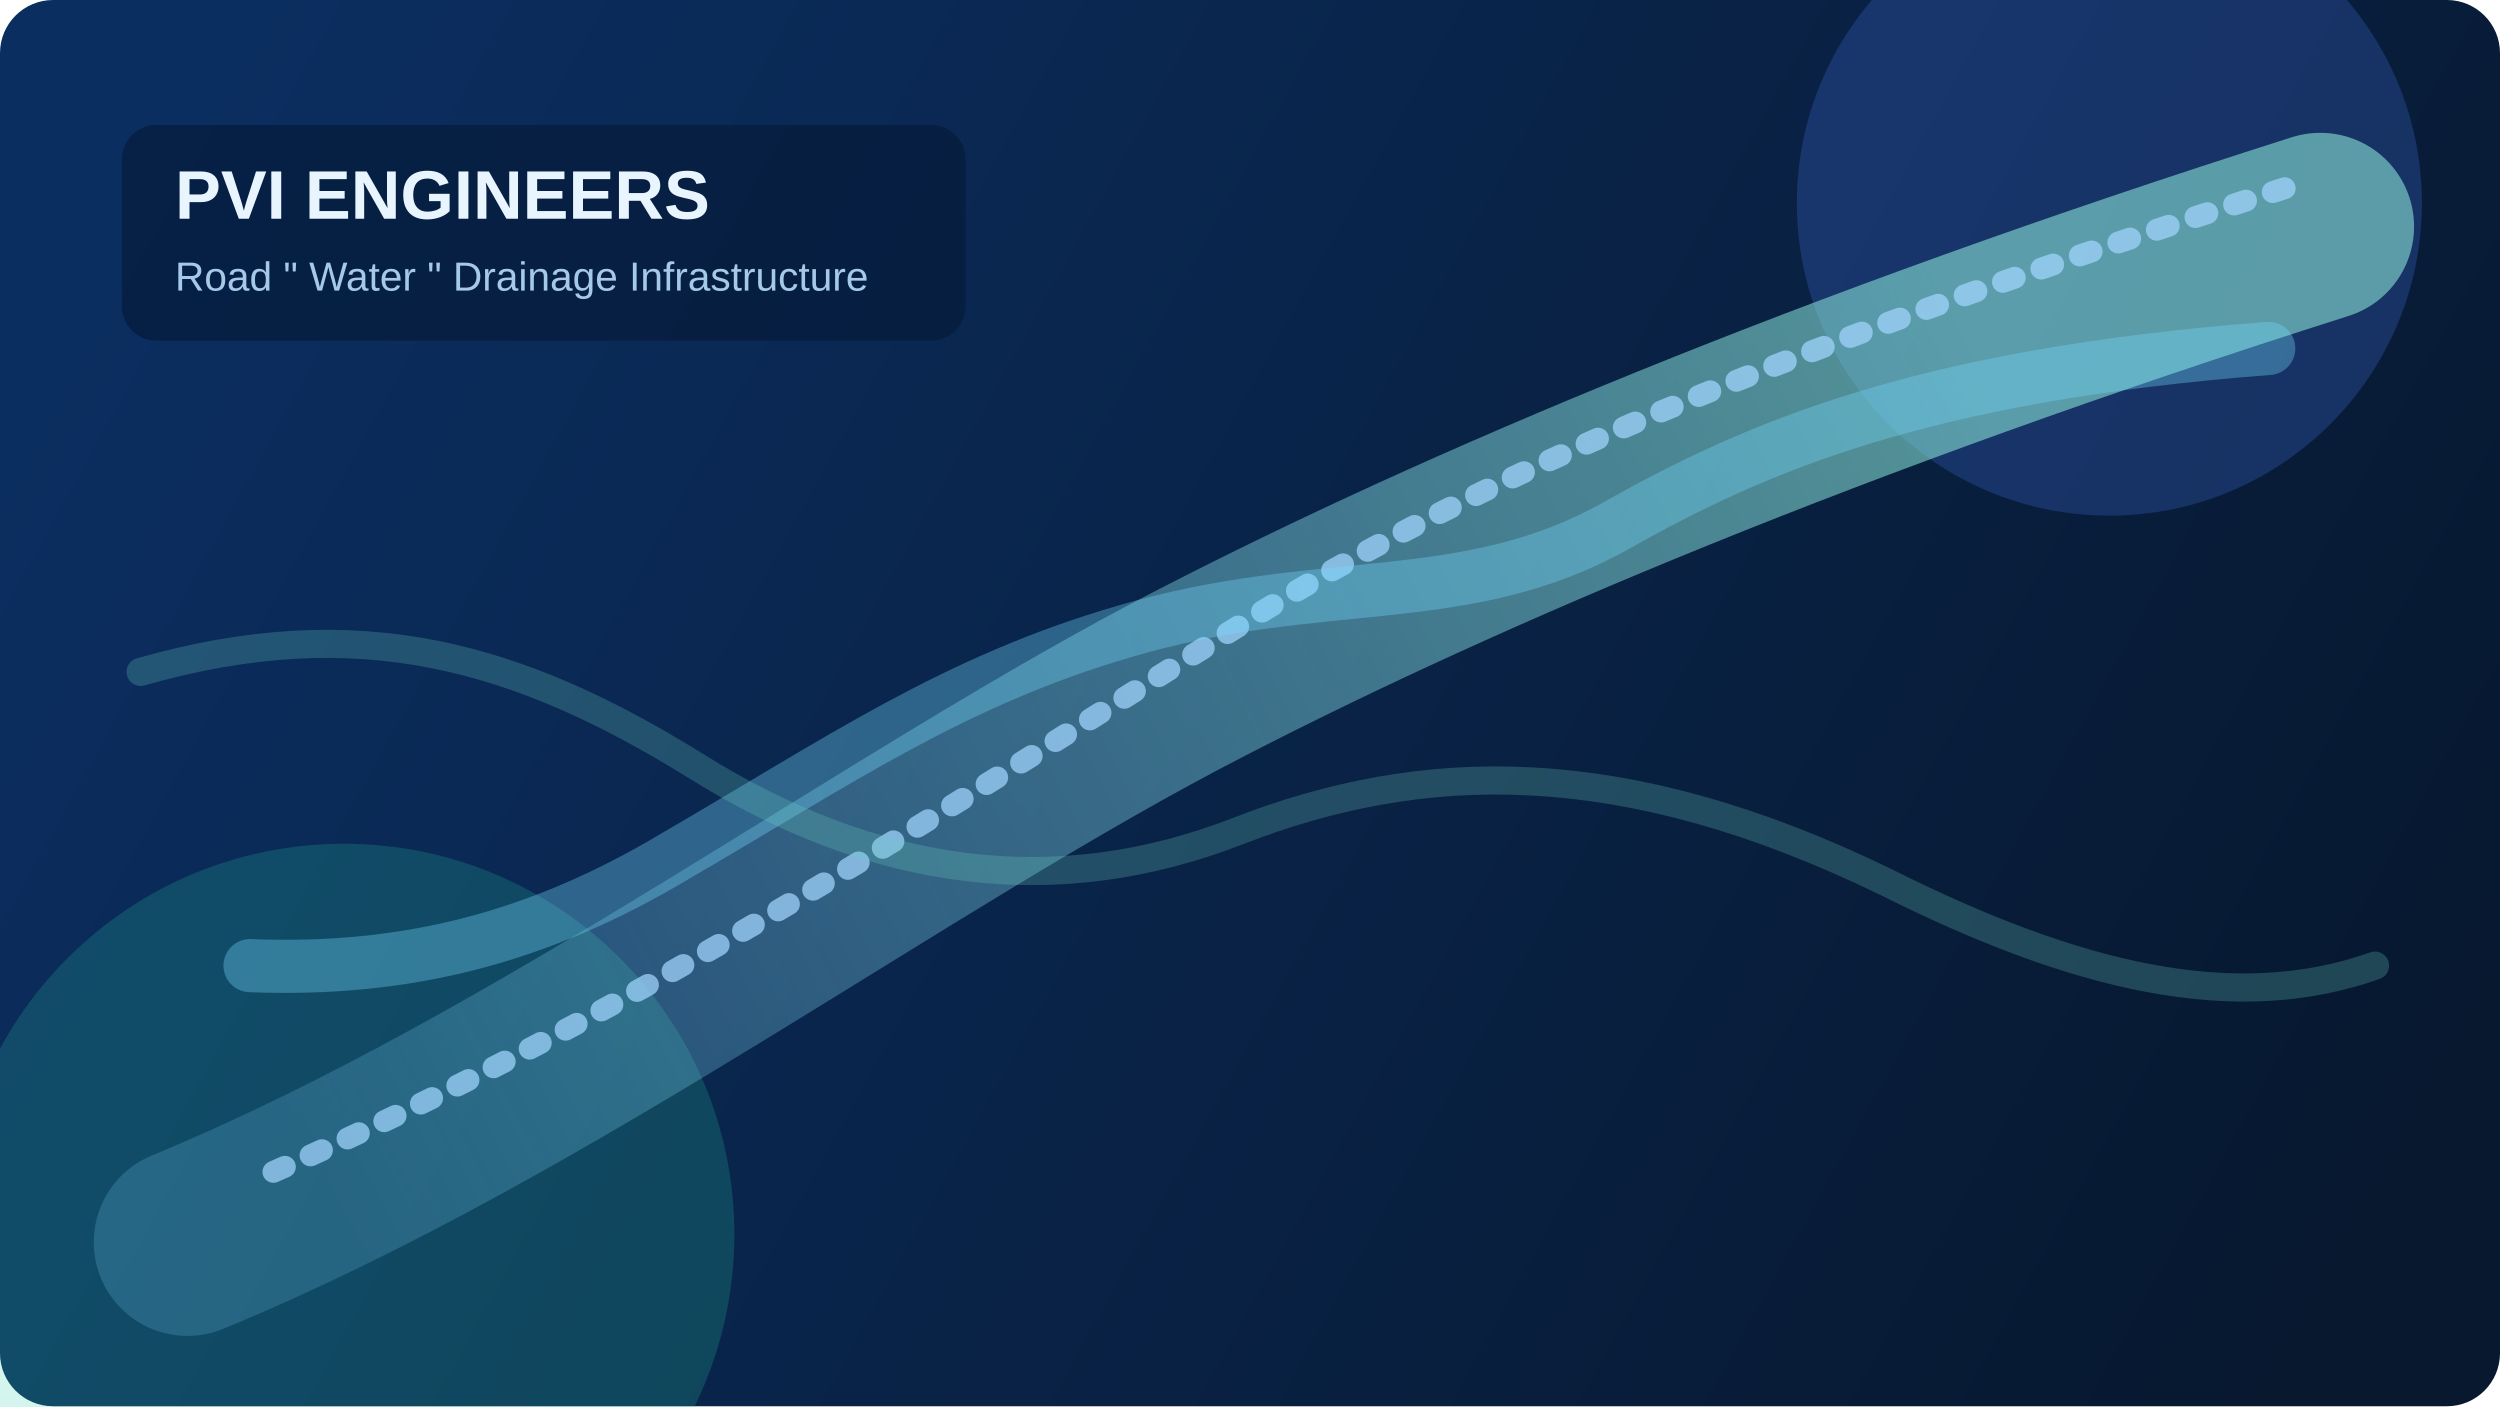
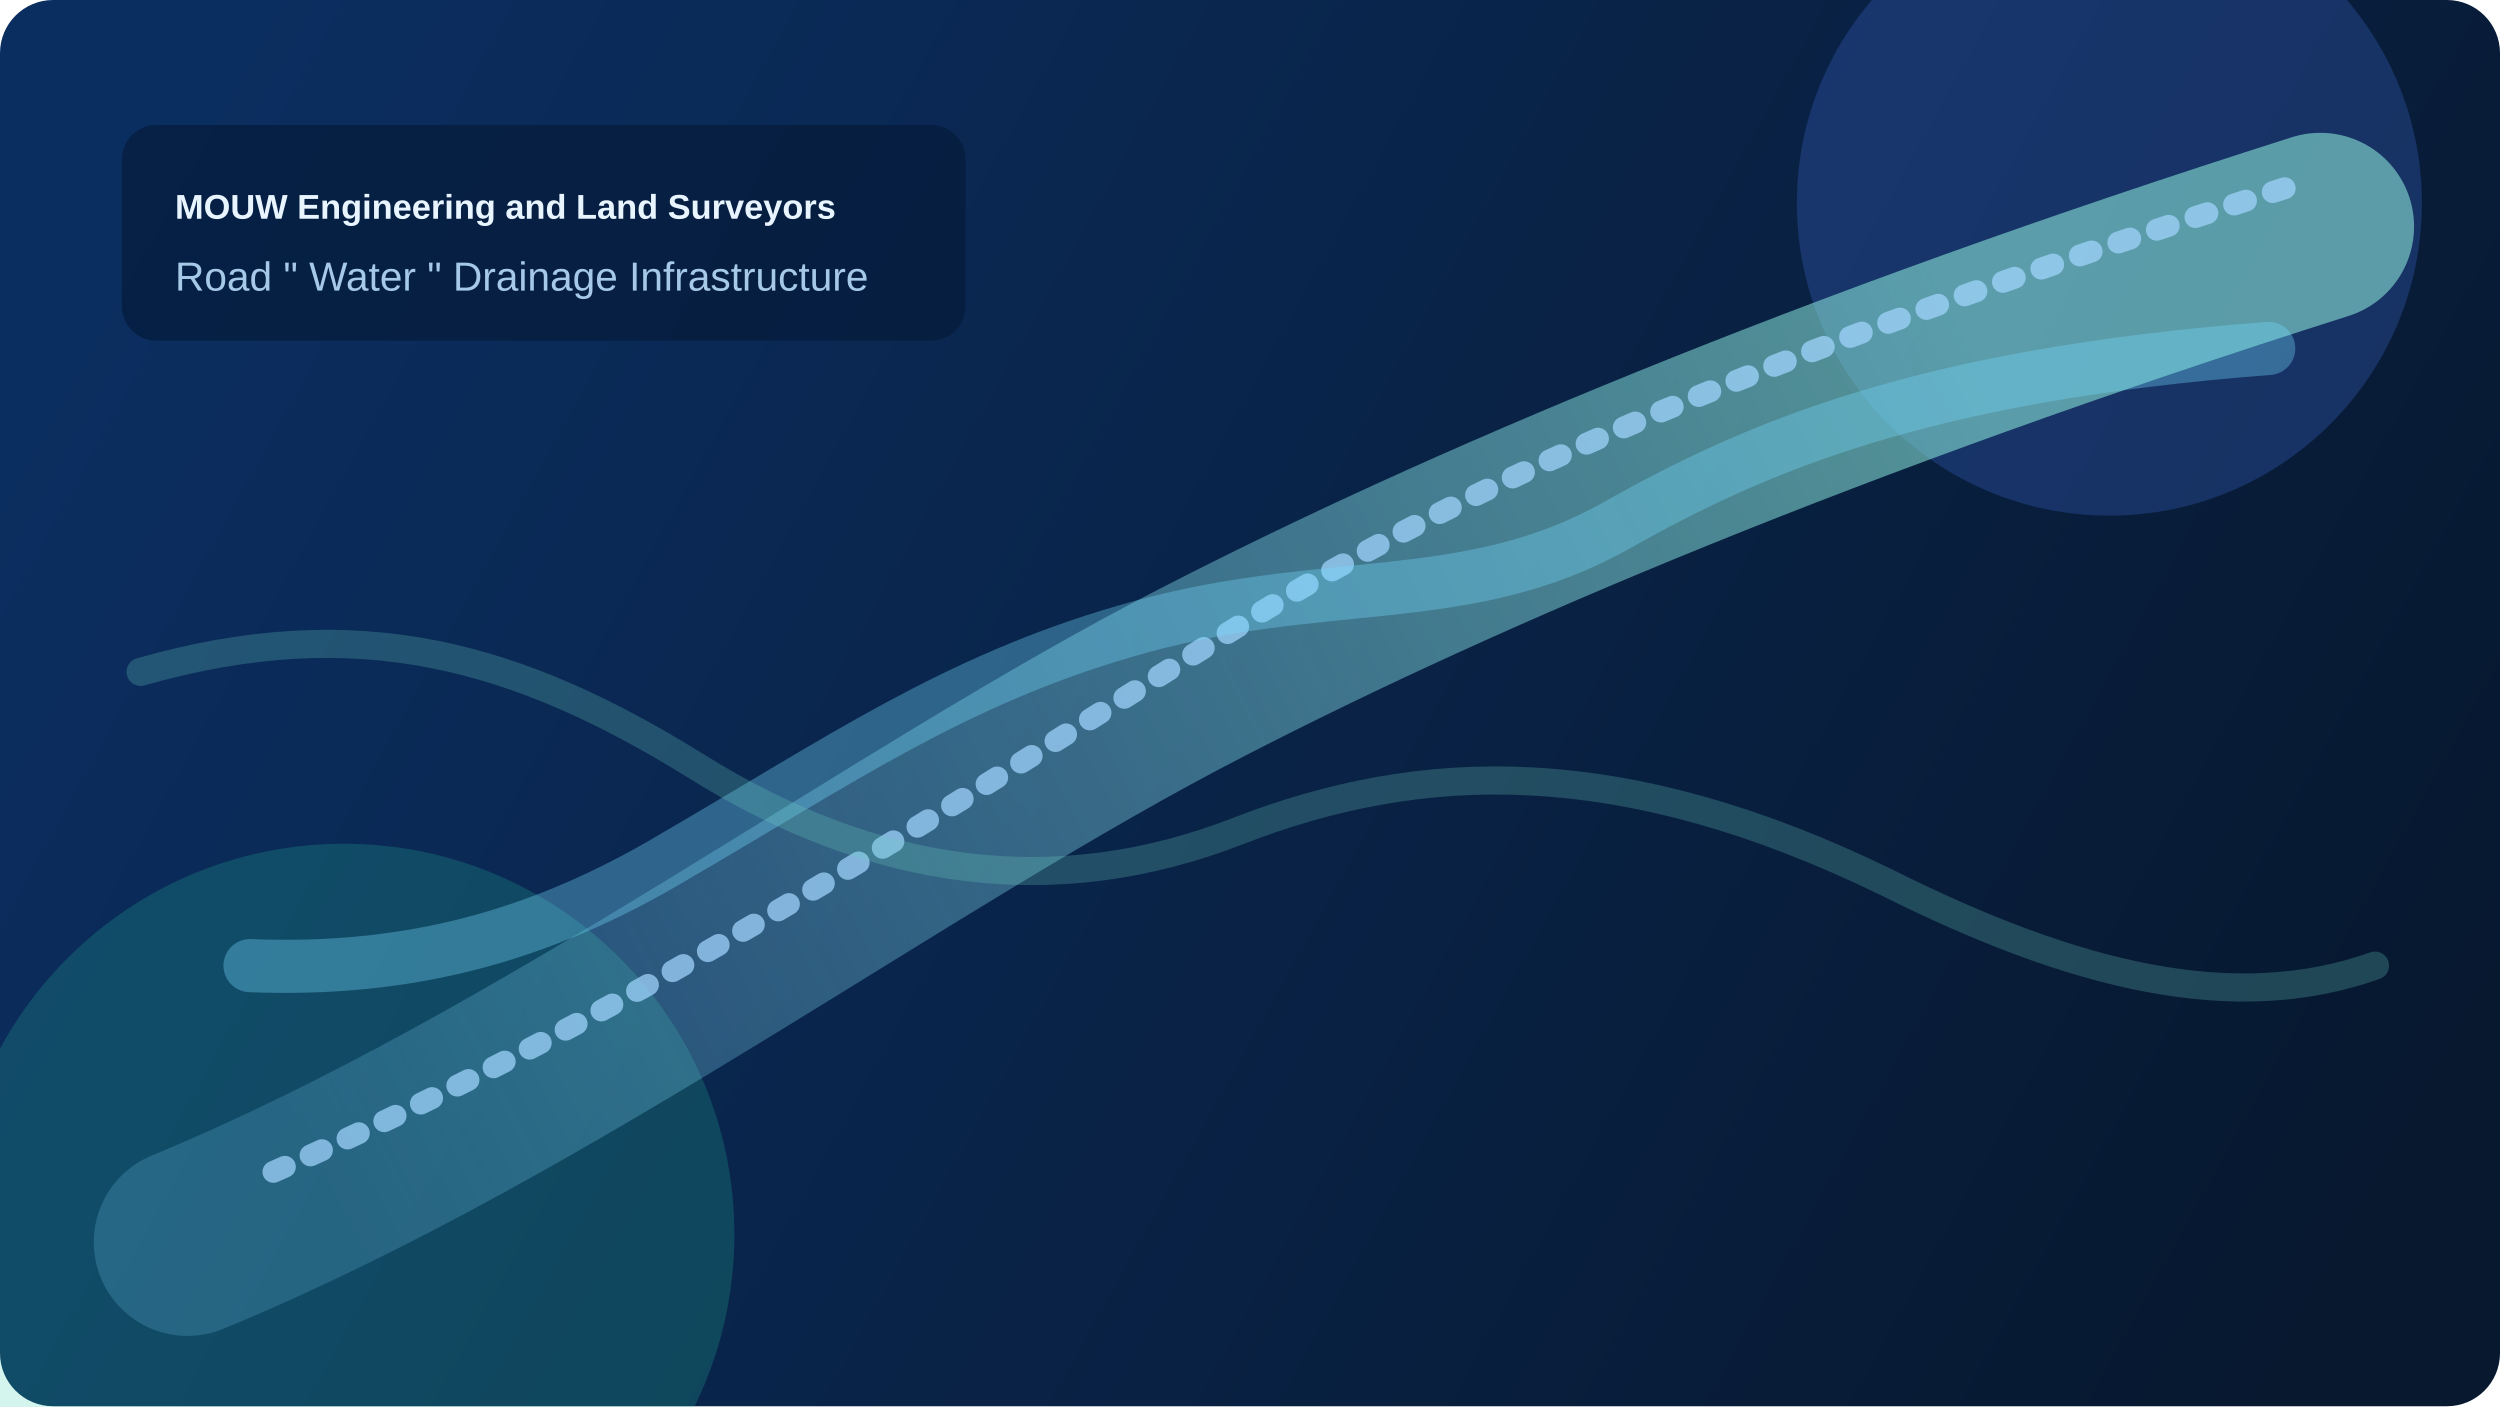
<svg xmlns="http://www.w3.org/2000/svg" width="1600" height="900" viewBox="0 0 1600 900" fill="none">
  <defs>
    <linearGradient id="bg" x1="120" y1="80" x2="1490" y2="840" gradientUnits="userSpaceOnUse">
      <stop stop-color="#0B2E60" />
      <stop offset="1" stop-color="#07182F" />
    </linearGradient>
    <linearGradient id="road" x1="190" y1="720" x2="1240" y2="180" gradientUnits="userSpaceOnUse">
      <stop stop-color="#7FD5FF" stop-opacity="0.2" />
      <stop offset="1" stop-color="#8BE9D9" stop-opacity="0.58" />
    </linearGradient>
  </defs>
  <rect width="1600" height="900" rx="34" fill="url(#bg)" />
  <circle cx="1350" cy="130" r="200" fill="#4F7FFF" fill-opacity="0.22" />
  <circle cx="220" cy="790" r="250" fill="#2BCFA9" fill-opacity="0.2" />
  <path d="M120 795C350 700 575 530 770 430C935 345 1170 245 1485 145" stroke="url(#road)" stroke-width="120" stroke-linecap="round" />
  <path d="M175 750C415 645 620 508 810 390C968 294 1165 215 1470 118" stroke="#A2D6FF" stroke-opacity="0.72" stroke-width="14" stroke-linecap="round" stroke-dasharray="8 18" />
  <path d="M160 618C260 622 345 600 432 548C537 487 610 436 720 404C845 367 938 391 1035 336C1124 286 1230 240 1452 223" stroke="#77DDFF" stroke-opacity="0.34" stroke-width="34" stroke-linecap="round" />
  <path d="M90 430C230 390 332 420 445 490C560 562 676 577 792 532C910 486 1038 482 1208 565C1328 625 1430 650 1520 618" stroke="#6FD3C2" stroke-opacity="0.25" stroke-width="18" stroke-linecap="round" />
  <rect x="78" y="80" width="540" height="138" rx="22" fill="#041936" fill-opacity="0.62" />
-   <text x="112" y="140" fill="#E8F5FF" font-size="44" font-family="Segoe UI, Arial, sans-serif" font-weight="700">PVI ENGINEERS</text>
+   <text x="112" y="140" fill="#E8F5FF" font-size="22" font-family="Segoe UI, Arial, sans-serif" font-weight="700">MOUW Engineering and Land Surveyors</text>
  <text x="112" y="186" fill="#A6C9E8" font-size="26" font-family="Segoe UI, Arial, sans-serif">Road " Water " Drainage Infrastructure</text>
</svg>
